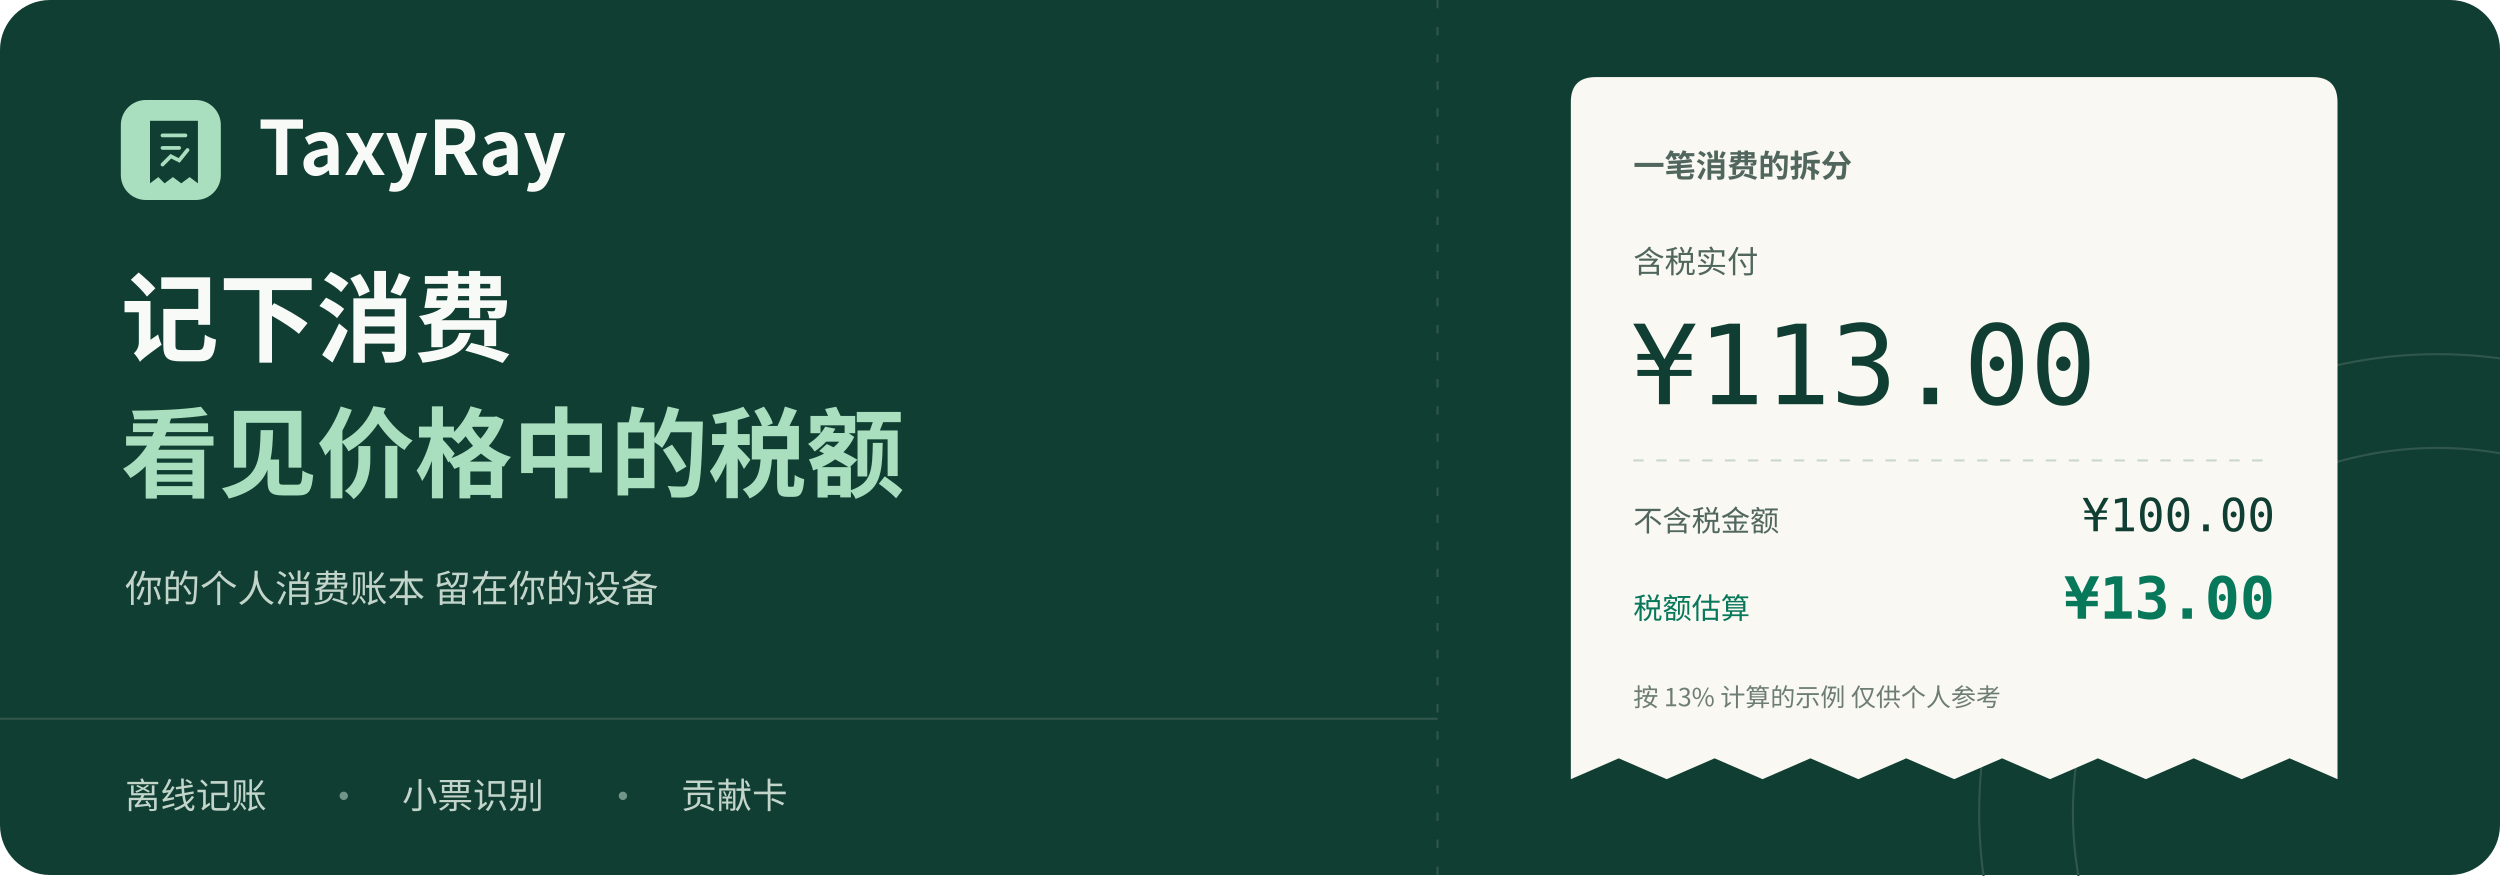
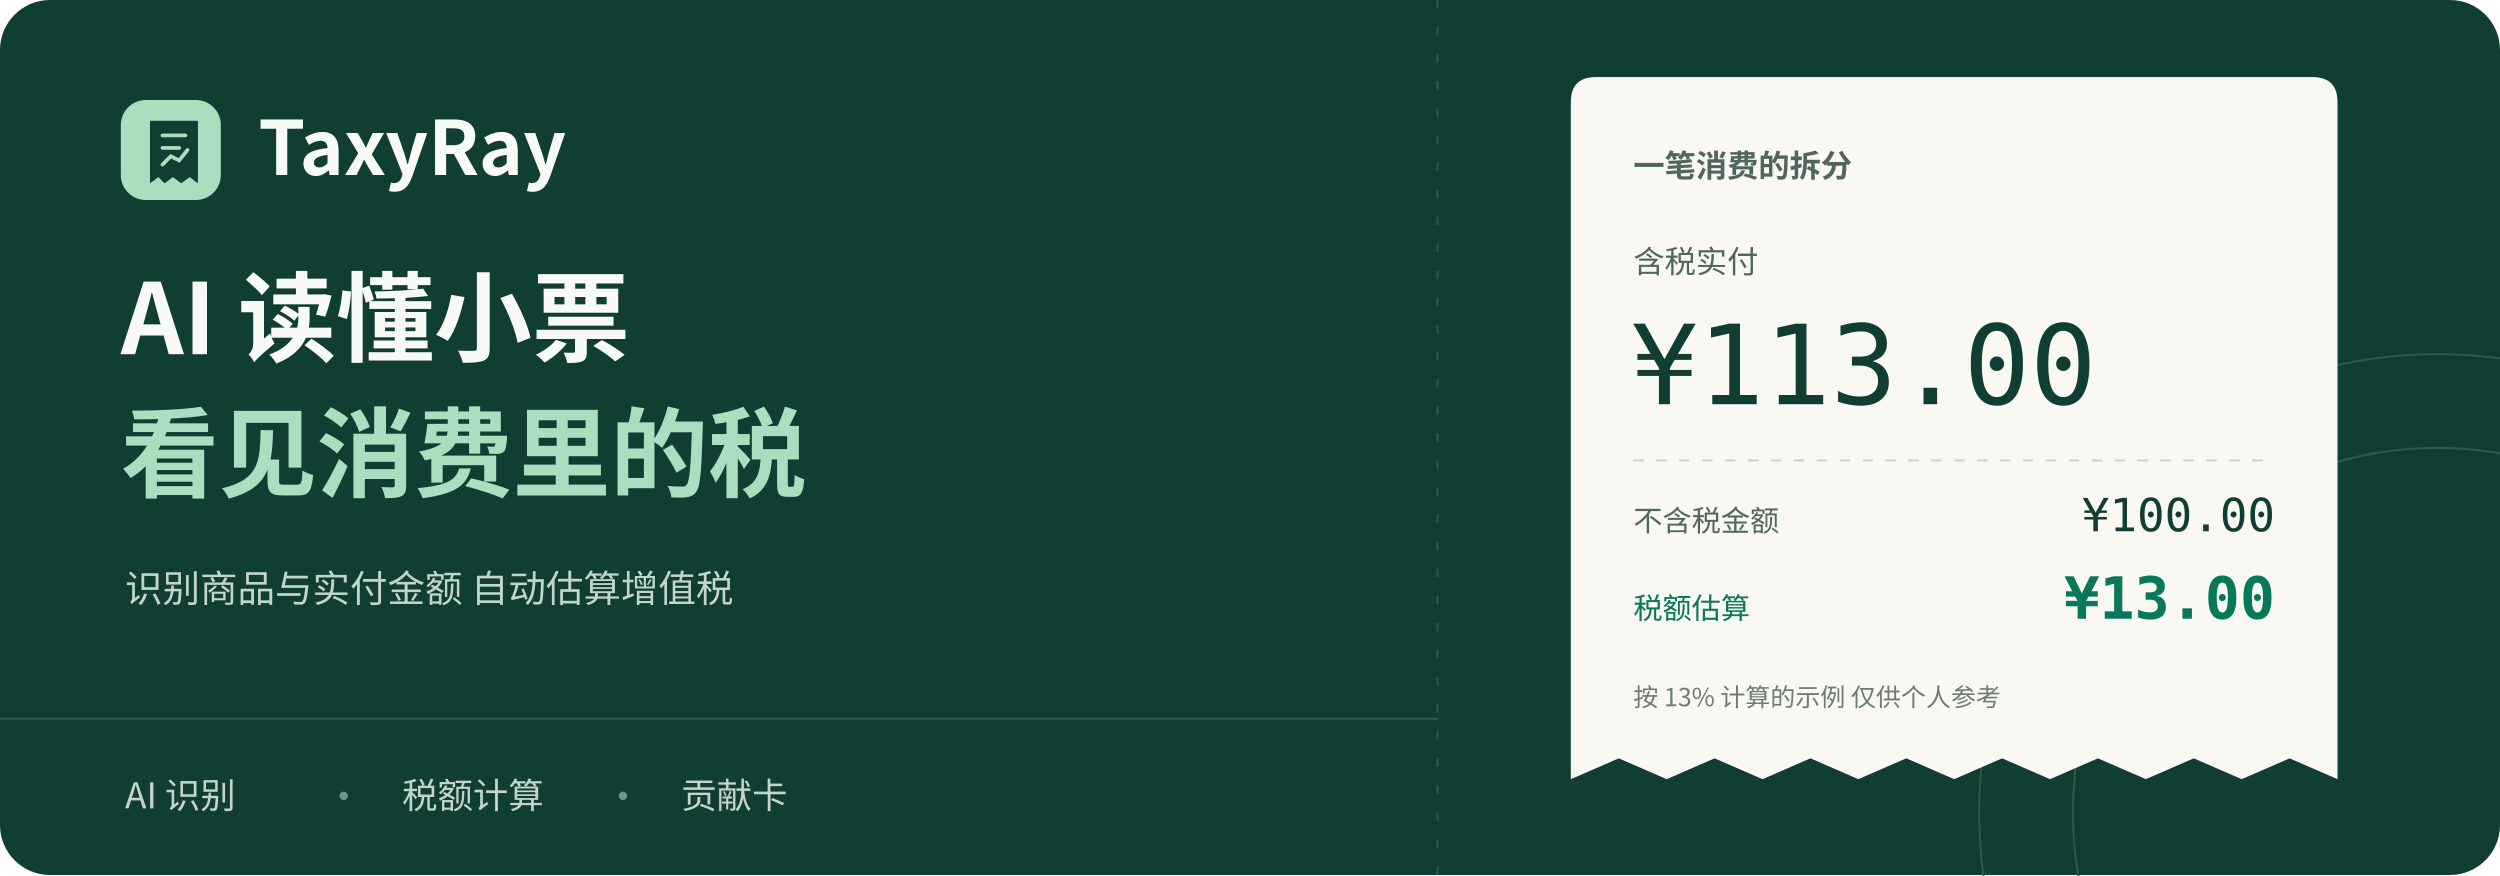
<svg xmlns="http://www.w3.org/2000/svg" width="1200" height="420" viewBox="0 0 1200 420" role="img" aria-labelledby="title desc">
  <rect width="1200" height="420" rx="24" fill="#103e32" />
  <path d="M690 0v420" stroke="#31574c" stroke-dasharray="4 9" />
  <g fill="none" stroke="#31574c">
    <circle cx="1170" cy="390" r="175" />
    <circle cx="1170" cy="390" r="220" />
    <path d="M0 345h690" />
  </g>
  <g font-family="-apple-system,BlinkMacSystemFont,'Segoe UI','PingFang SC','Noto Sans CJK SC',sans-serif">
    <g transform="translate(58 48)">
      <rect width="48" height="48" rx="12" fill="#a9dfbe" />
      <path d="M14 10h23v30l-4-3-4 3-4-3-4 3-3-3-4 3z" fill="#103e32" />
      <path d="M20 17h11m-11 6h8m-8 8 4-4 4 2 4-5" stroke="#a9dfbe" stroke-width="1.8" stroke-linecap="round" fill="none" />
      <text x="66" y="36" font-size="36" font-weight="650" fill="#f8faf7">TaxyRay</text>
    </g>
-     <text x="58" y="170" font-size="47" font-weight="650" fill="#f8faf7">记下消费</text>
-     <text x="58" y="235" font-size="47" font-weight="650" fill="#a9dfbe">看见价格中的税额</text>
-     <text x="60" y="289" font-size="18" fill="#c3d5cb">你的个人消费账本  留在你的设备</text>
-     <text x="60" y="388" font-size="17" fill="#c3d5cb">离线记账</text>
+     <text x="58" y="170" font-size="47" font-weight="650" fill="#f8faf7">AI 读懂小票</text>
+     <text x="58" y="235" font-size="47" font-weight="650" fill="#a9dfbe">看见消费里的税</text>
+     <text x="60" y="289" font-size="18" fill="#c3d5cb">识别商品与实付金额  自动估算增值税</text>
+     <text x="60" y="388" font-size="17" fill="#c3d5cb">AI 识别</text>
    <circle cx="165" cy="382" r="2" fill="#709689" />
-     <text x="193" y="388" font-size="17" fill="#c3d5cb">小票识别</text>
+     <text x="193" y="388" font-size="17" fill="#c3d5cb">税额计算</text>
    <circle cx="299" cy="382" r="2" fill="#709689" />
    <text x="327" y="388" font-size="17" fill="#c3d5cb">贡献卡</text>
    <g transform="translate(754 37)">
      <path d="M0 12Q0 0 12 0h344q12 0 12 12v325l-23-10-23 10-23-10-23 10-23-10-23 10-23-10-23 10-23-10-23 10-23-10-23 10-23-10-23 10-23-10-23 10z" fill="#f9f8f3" />
      <text x="30" y="48" font-size="15" font-weight="600" fill="#51675e">一笔消费的拆分</text>
      <text x="30" y="94" font-size="15" fill="#51675e">含税实付</text>
      <text x="29" y="157" font-family="'SF Mono',Consolas,monospace" font-size="53" fill="#103e32">¥113.00</text>
      <path d="M30 184h308" stroke="#cad8cc" stroke-dasharray="5 6" />
      <text x="30" y="218" font-size="14" fill="#51675e">不含税金额</text>
      <text x="338" y="218" text-anchor="end" font-family="'SF Mono',Consolas,monospace" font-size="22" fill="#103e32">¥100.00</text>
      <text x="30" y="260" font-size="14" fill="#08785a">税额估算</text>
      <text x="338" y="260" text-anchor="end" font-family="'SF Mono',Consolas,monospace" font-size="28" font-weight="600" fill="#08785a">¥13.00</text>
      <text x="30" y="302" font-size="12" fill="#6d7d73">按 13% 计算的示例  仅供个人参考</text>
    </g>
  </g>
</svg>
